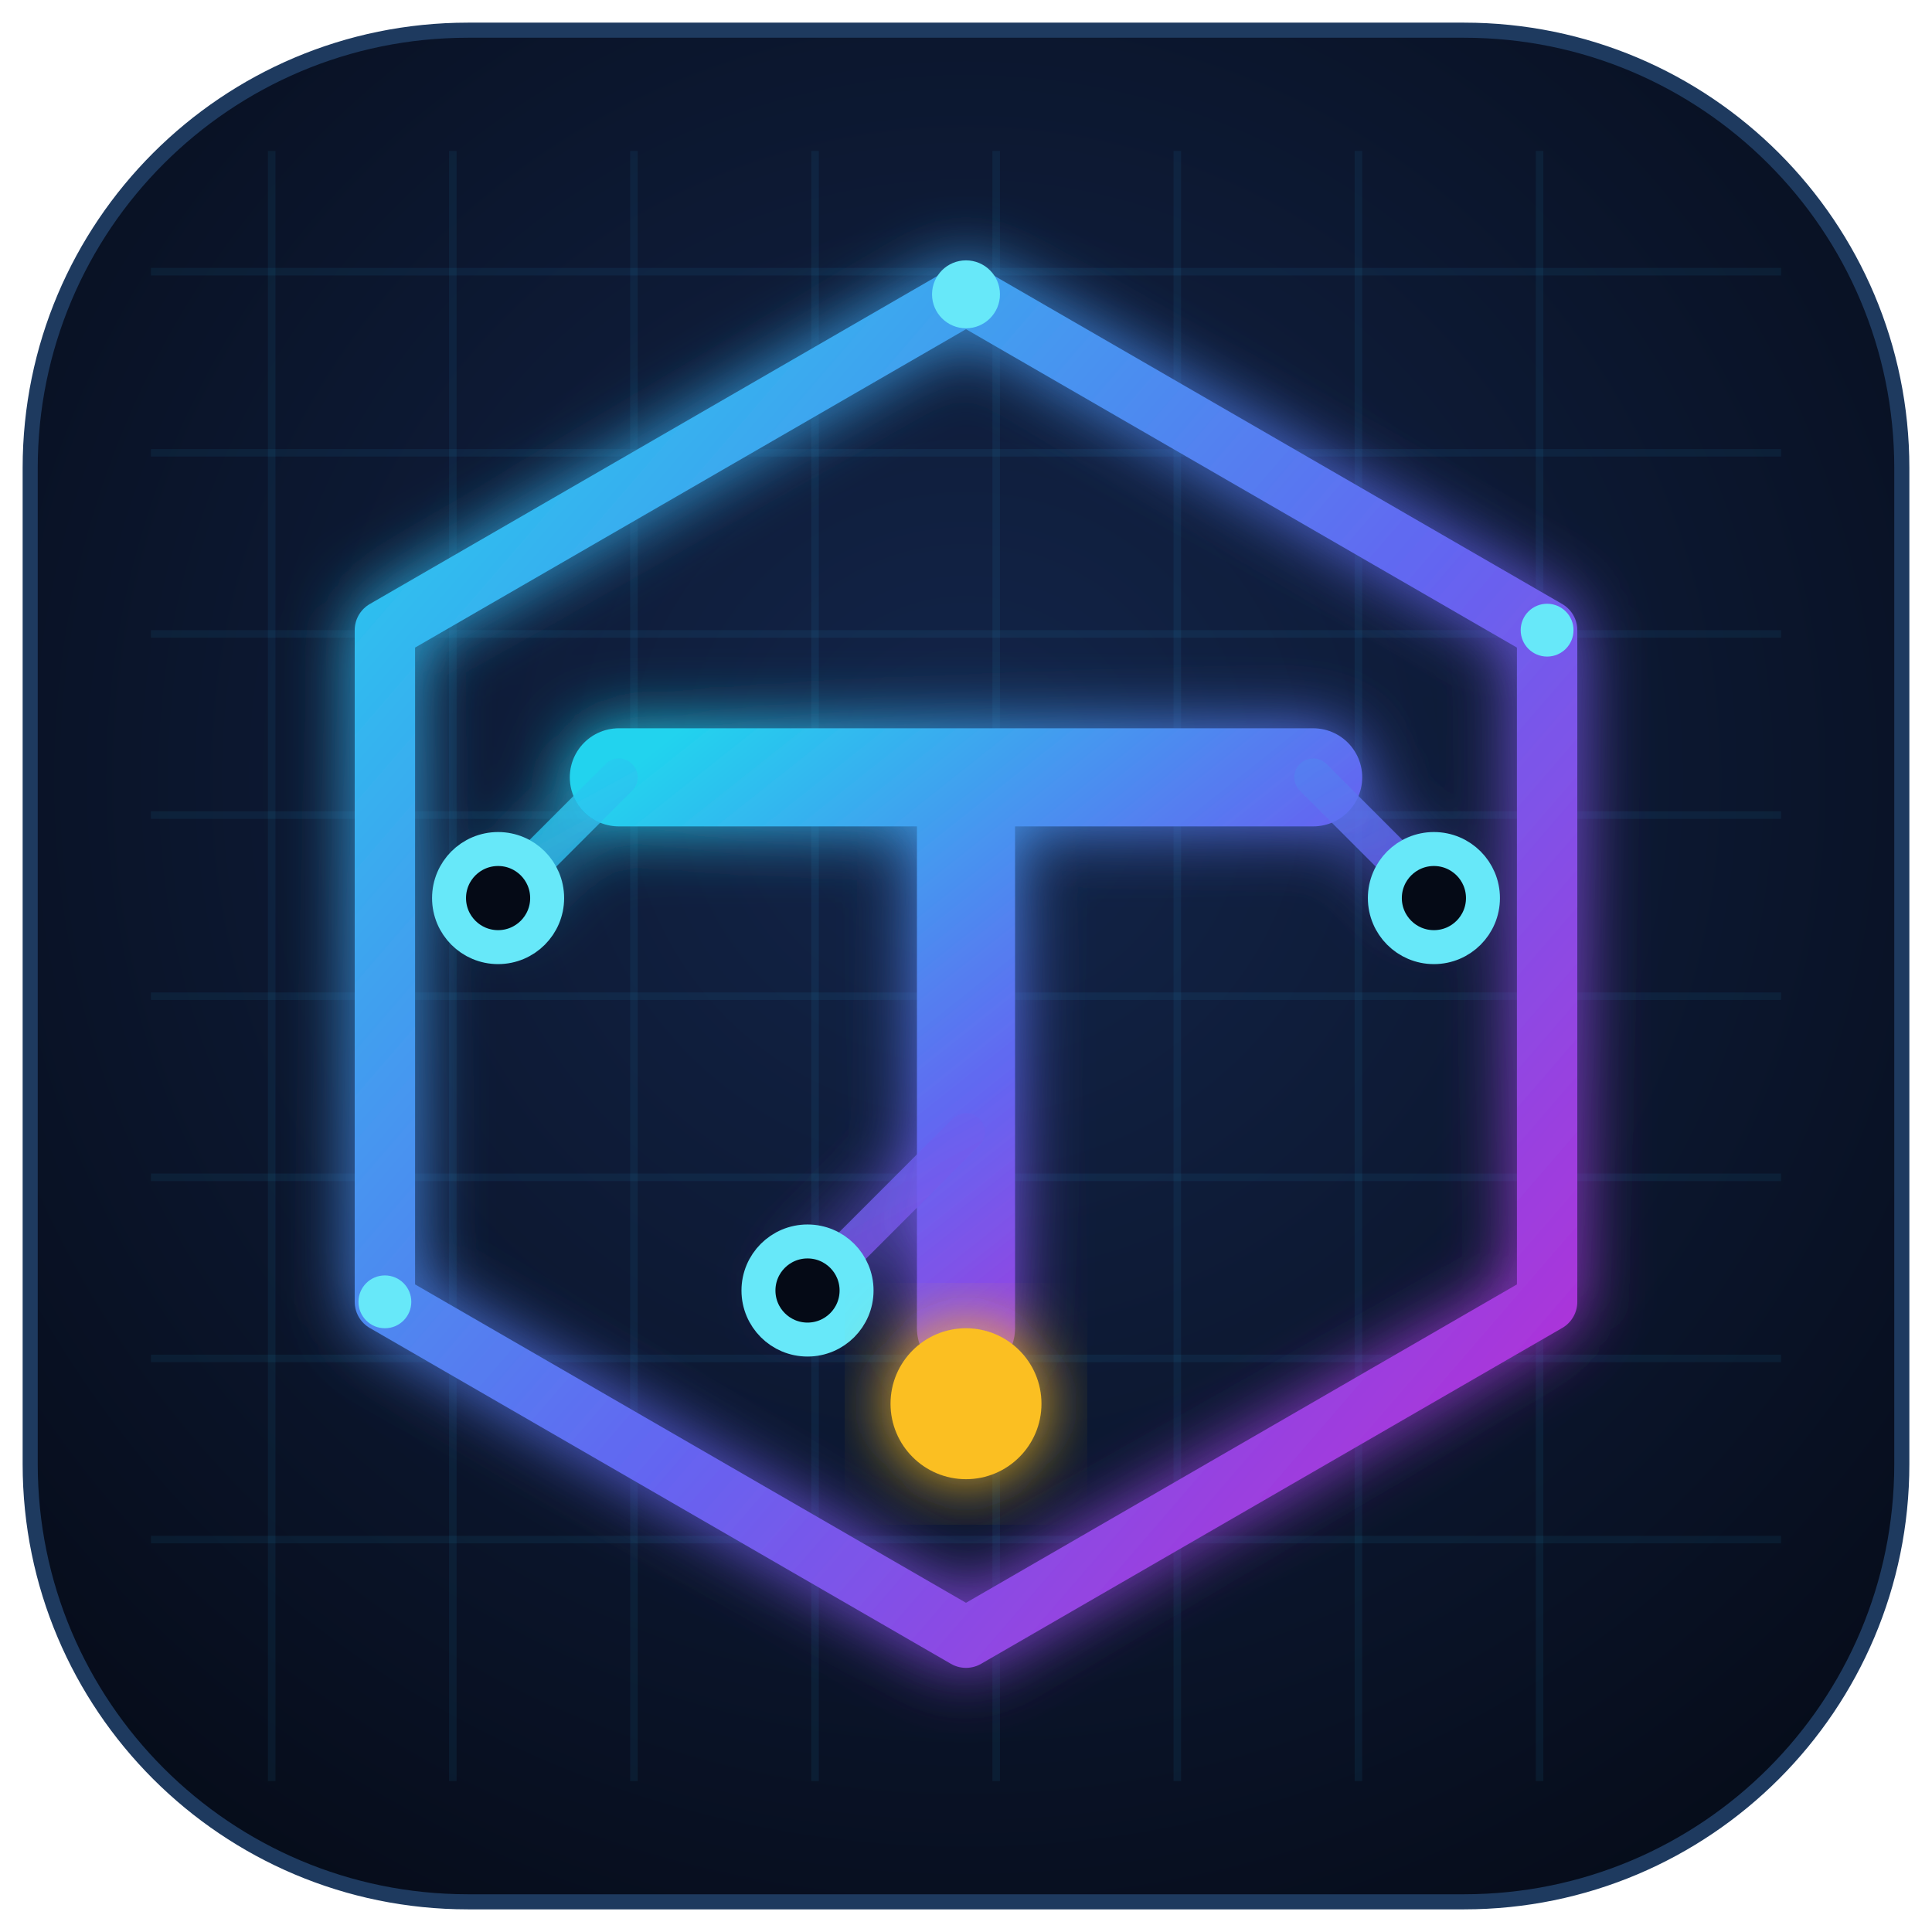
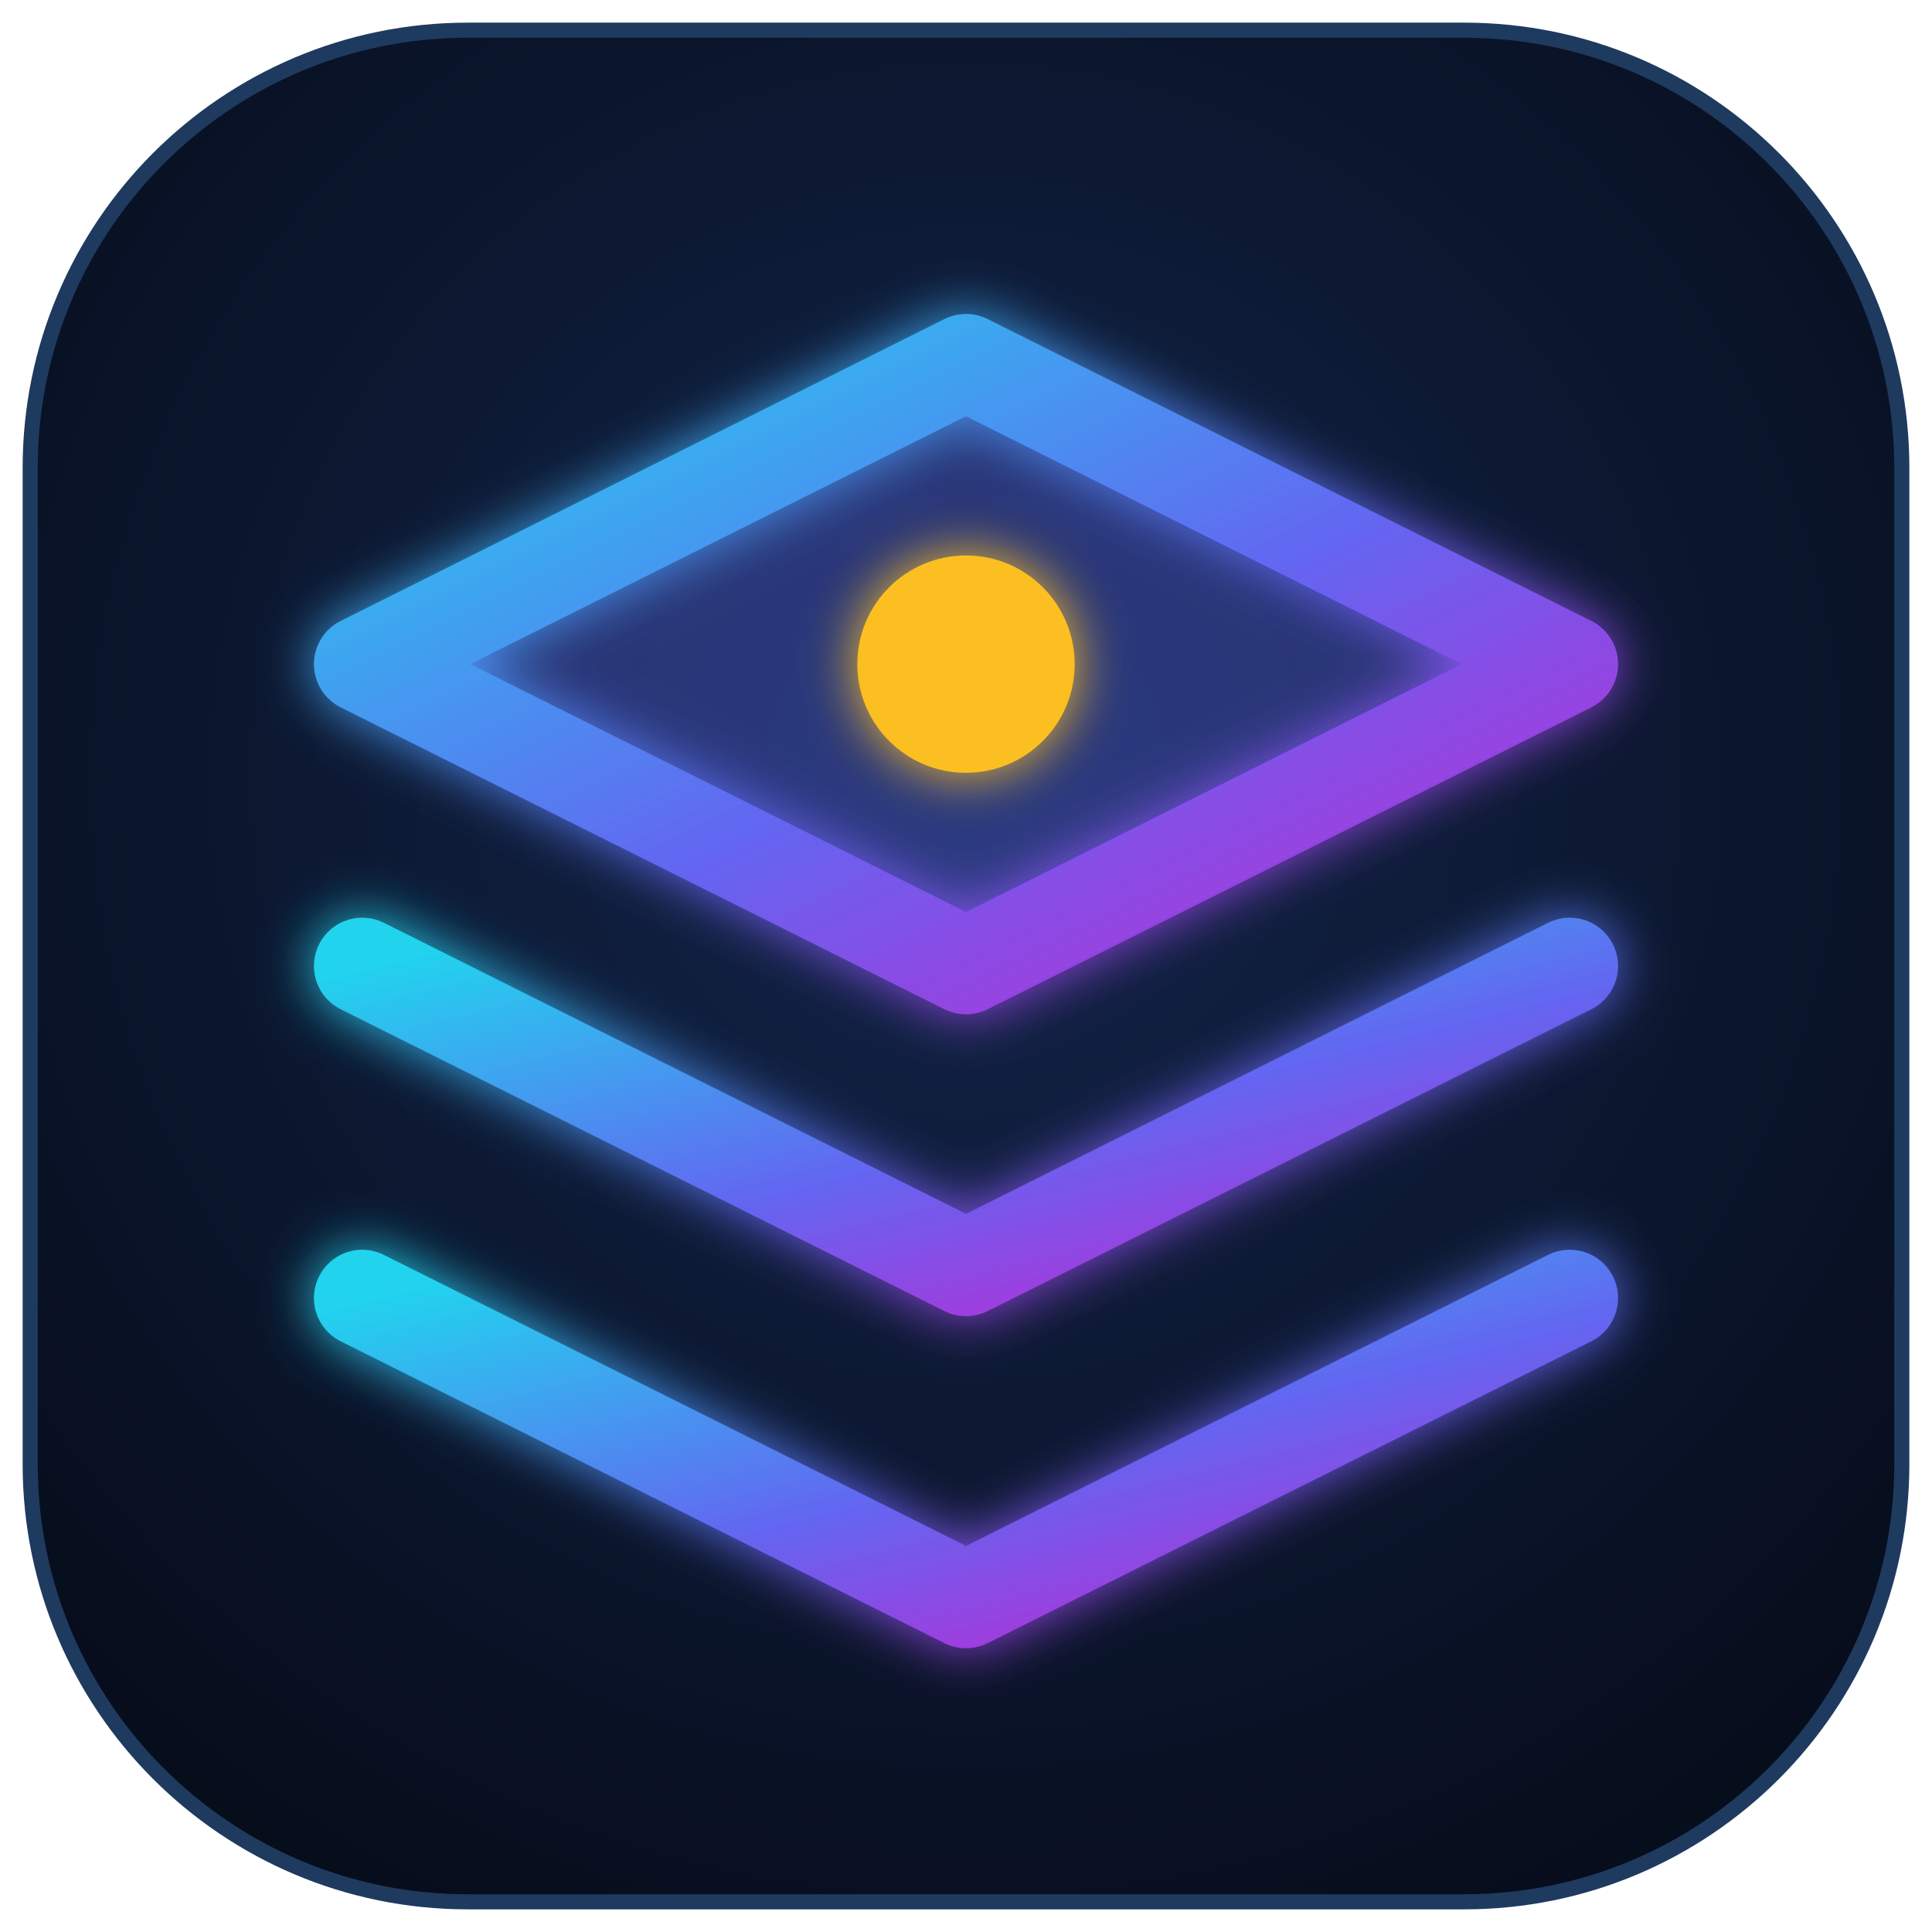
<svg xmlns="http://www.w3.org/2000/svg" viewBox="0 0 512 512">
  <defs>
    <radialGradient id="fundo" cx="50%" cy="40%" r="75%">
      <stop offset="0" stop-color="#13254A" />
      <stop offset="1" stop-color="#050A16" />
    </radialGradient>
    <linearGradient id="neon" x1="0" y1="0" x2="1" y2="1">
      <stop offset="0" stop-color="#22D3EE" />
      <stop offset=".55" stop-color="#6366F1" />
      <stop offset="1" stop-color="#C026D3" />
    </linearGradient>
-     <filter id="brilho" x="-30%" y="-30%" width="160%" height="160%">
-       <feGaussianBlur stdDeviation="9" result="b" />
+     <filter id="brilho" filterUnits="userSpaceOnUse" x="-10" y="-10" width="84" height="84">
+       <feGaussianBlur stdDeviation="0.9" result="b" />
      <feMerge>
        <feMergeNode in="b" />
        <feMergeNode in="SourceGraphic" />
      </feMerge>
    </filter>
-     <clipPath id="recorte">
-       <rect x="8" y="8" width="496" height="496" rx="116" />
-     </clipPath>
  </defs>
  <rect x="8" y="8" width="496" height="496" rx="116" fill="url(#fundo)" />
  <rect x="8" y="8" width="496" height="496" rx="116" fill="none" stroke="#1E3A5F" stroke-width="4" />
-   <g stroke="#38BDF8" stroke-opacity=".07" stroke-width="2" clip-path="url(#recorte)">
-     <path d="M72 40V472" />
-     <path d="M120 40V472" />
-     <path d="M168 40V472" />
-     <path d="M216 40V472" />
-     <path d="M264 40V472" />
-     <path d="M312 40V472" />
-     <path d="M360 40V472" />
-     <path d="M408 40V472" />
-     <path d="M40 72H472" />
-     <path d="M40 120H472" />
-     <path d="M40 168H472" />
-     <path d="M40 216H472" />
-     <path d="M40 264H472" />
-     <path d="M40 312H472" />
-     <path d="M40 360H472" />
-     <path d="M40 408H472" />
-   </g>
-   <g transform="translate(256 256) scale(1.0) translate(-256 -256)">
-     <g fill="none" stroke="url(#neon)" stroke-linecap="round" stroke-linejoin="round" filter="url(#brilho)">
-       <path d="M256 78 410 167V345L256 434 102 345V167Z" stroke-width="16" />
-       <path d="M164 206H348M256 206V352" stroke-width="26" />
-       <path d="M164 206 132 238M348 206 380 238M256 300 214 342" stroke-width="10" stroke-opacity=".8" />
+   <g transform="scale(8)" stroke-linecap="round" stroke-linejoin="round" fill="none">
+     <g stroke="url(#neon)" stroke-width="3.2" filter="url(#brilho)">
+       <path d="M12 43l20 10 20-10">
+         <animateTransform attributeName="transform" type="translate" values="0 0;0 -0.6;0 0" dur="3.6s" begin="0.4s" repeatCount="indefinite" calcMode="spline" keySplines=".4 0 .6 1;.4 0 .6 1" />
+       </path>
+       <path d="M12 32l20 10 20-10">
+         <animateTransform attributeName="transform" type="translate" values="0 0;0 -1.4;0 0" dur="3.6s" begin="0.2s" repeatCount="indefinite" calcMode="spline" keySplines=".4 0 .6 1;.4 0 .6 1" />
+       </path>
    </g>
-     <g fill="#050A16" stroke="#67E8F9" stroke-width="9">
-       <circle cx="132" cy="238" r="13" />
-       <circle cx="380" cy="238" r="13" />
-       <circle cx="214" cy="342" r="13" />
+     <g stroke="url(#neon)" stroke-width="3.2" filter="url(#brilho)">
+       <path d="M32 12 52 22 32 32 12 22Z" fill="#6366F1" fill-opacity=".18">
+         <animateTransform attributeName="transform" type="translate" values="0 0;0 -2.2;0 0" dur="3.6s" begin="0s" repeatCount="indefinite" calcMode="spline" keySplines=".4 0 .6 1;.4 0 .6 1" />
+         <animate attributeName="fill-opacity" values=".12;.4;.12" dur="3.6s" repeatCount="indefinite" />
+       </path>
    </g>
-     <circle cx="256" cy="372" r="20" fill="#FBBF24" filter="url(#brilho)" />
-     <g fill="#67E8F9">
-       <circle cx="256" cy="78" r="9" />
-       <circle cx="410" cy="167" r="7" />
-       <circle cx="102" cy="345" r="7" />
-     </g>
+     <circle cx="32" cy="22" r="3.6" fill="#FBBF24" filter="url(#brilho)">
+       <animate attributeName="cy" values="22;22;37;48;48" keyTimes="0;.12;.5;.82;1" dur="3.6s" repeatCount="indefinite" />
+       <animate attributeName="opacity" values="0;1;1;1;0" keyTimes="0;.12;.5;.82;1" dur="3.6s" repeatCount="indefinite" />
+       <animate attributeName="r" values="3.6;4.6;3.2;3.2;2" keyTimes="0;.12;.5;.82;1" dur="3.6s" repeatCount="indefinite" />
+     </circle>
  </g>
</svg>
